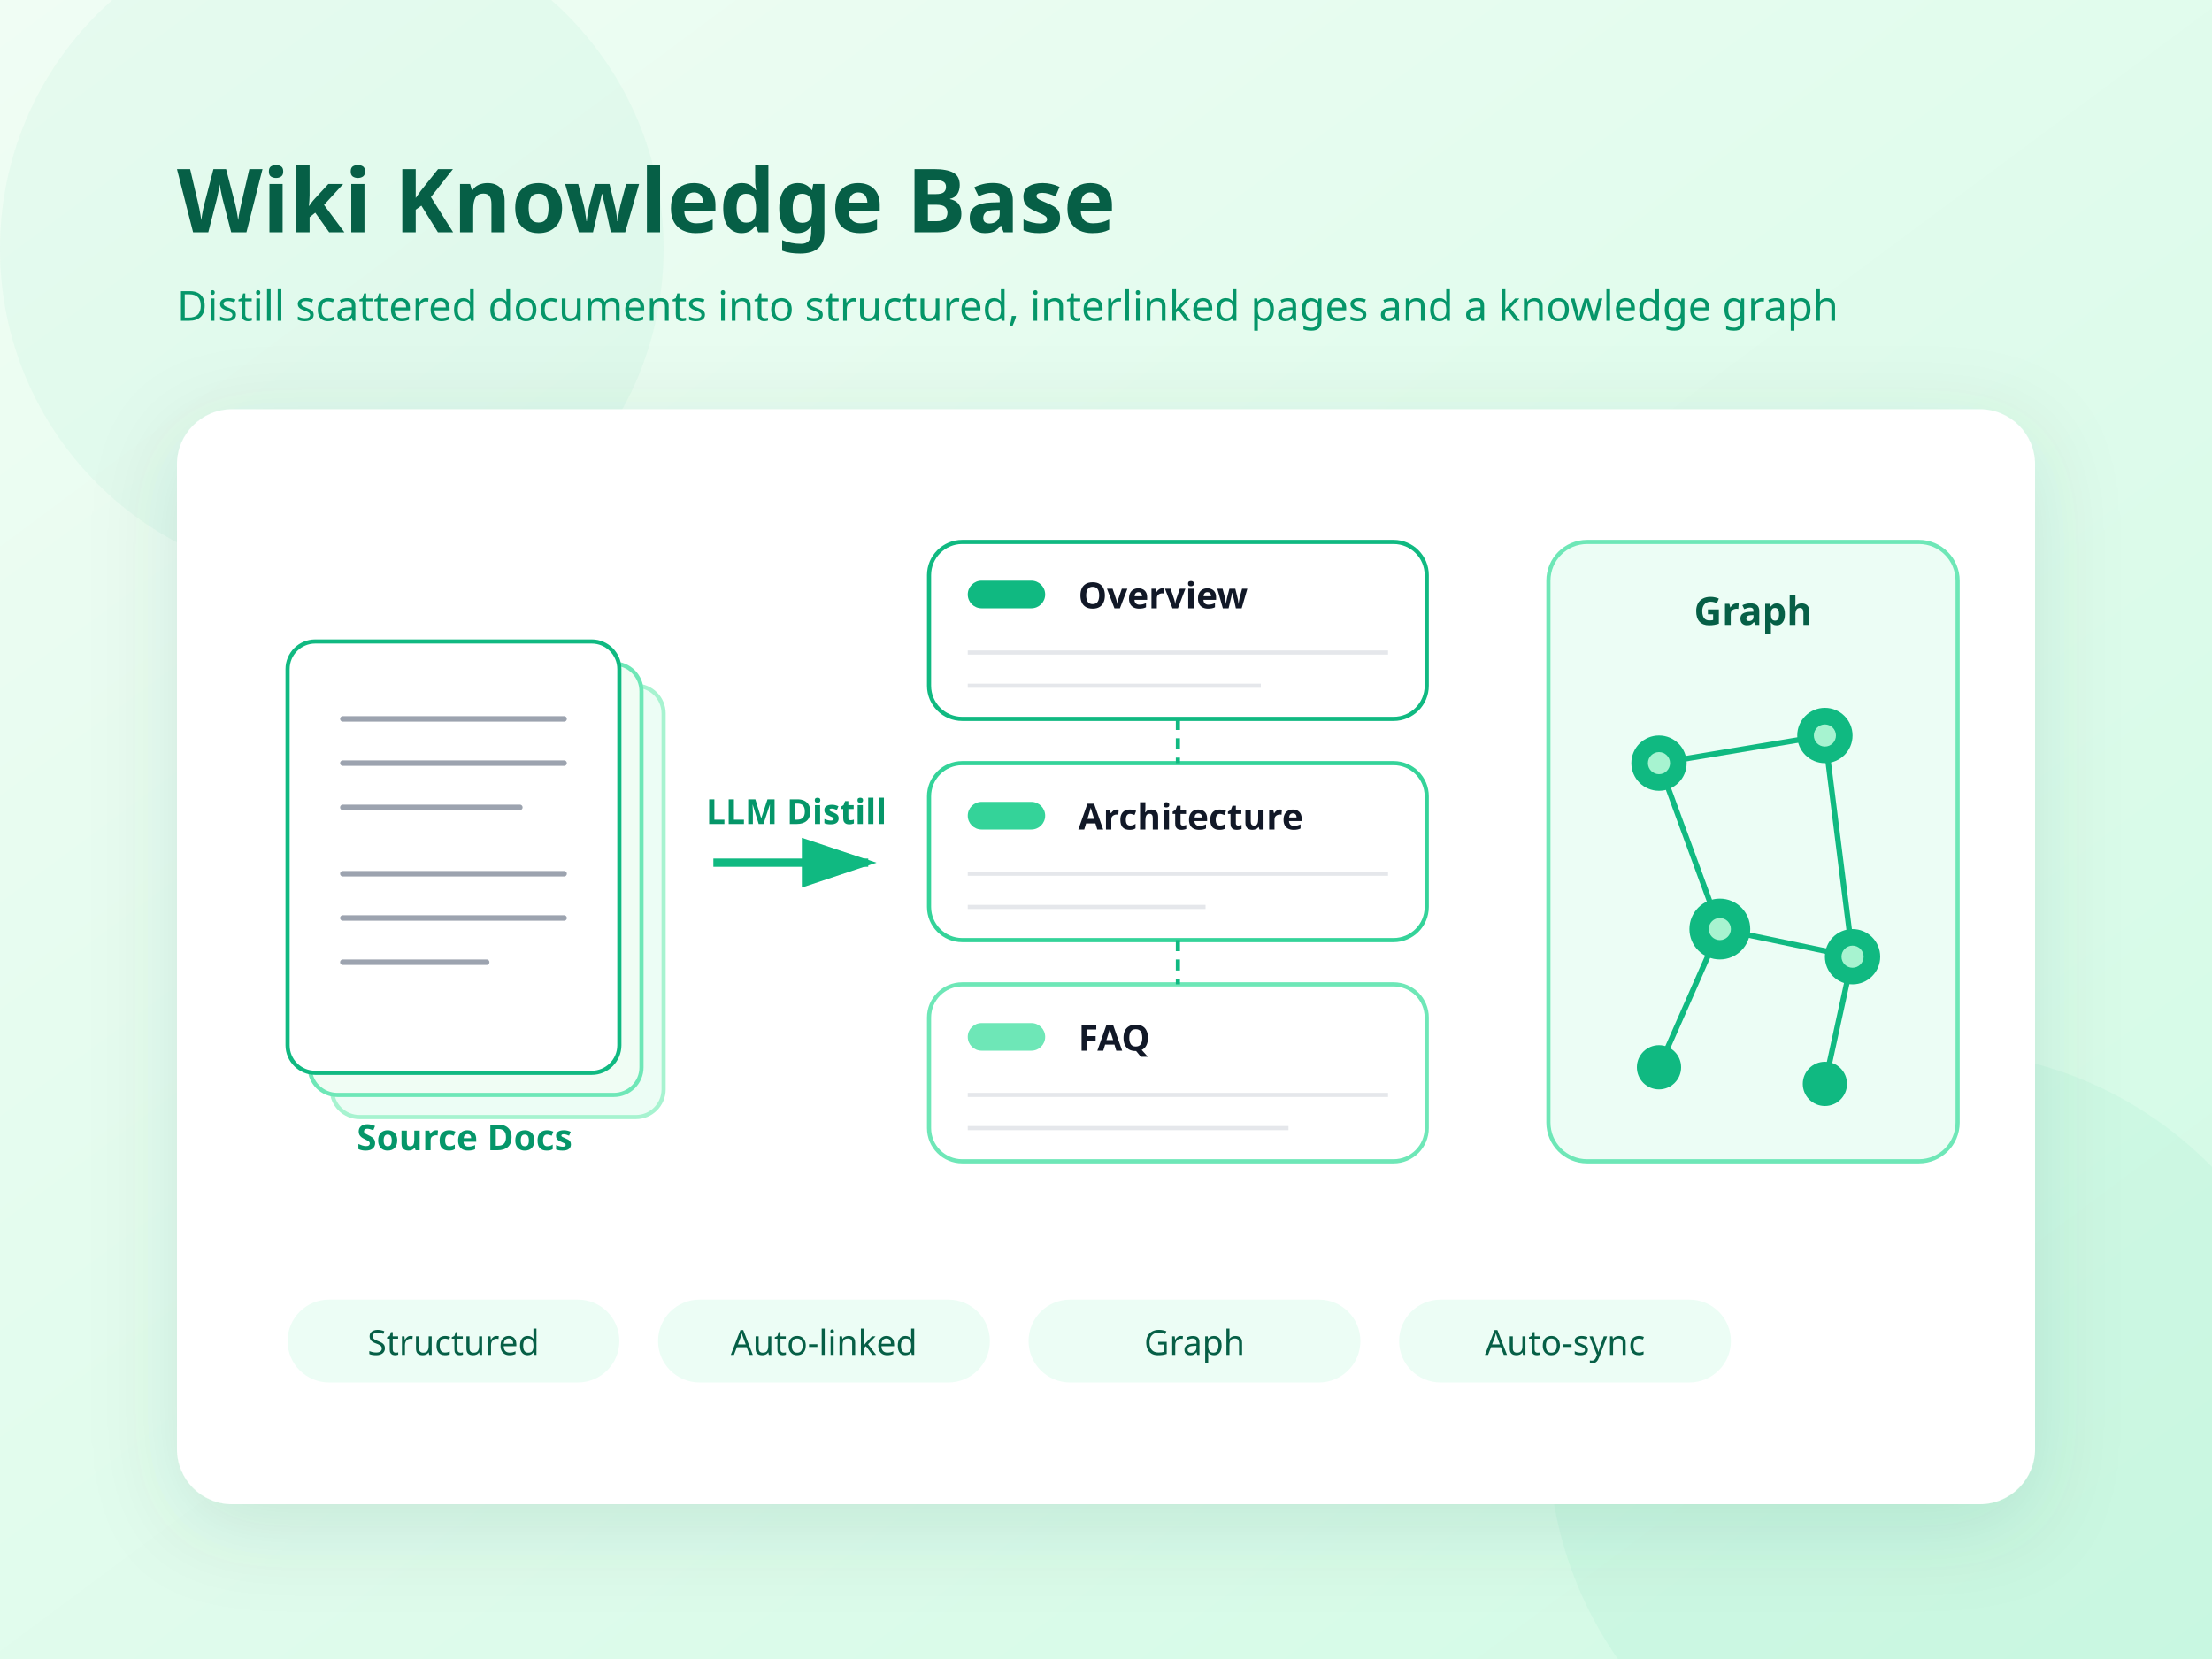
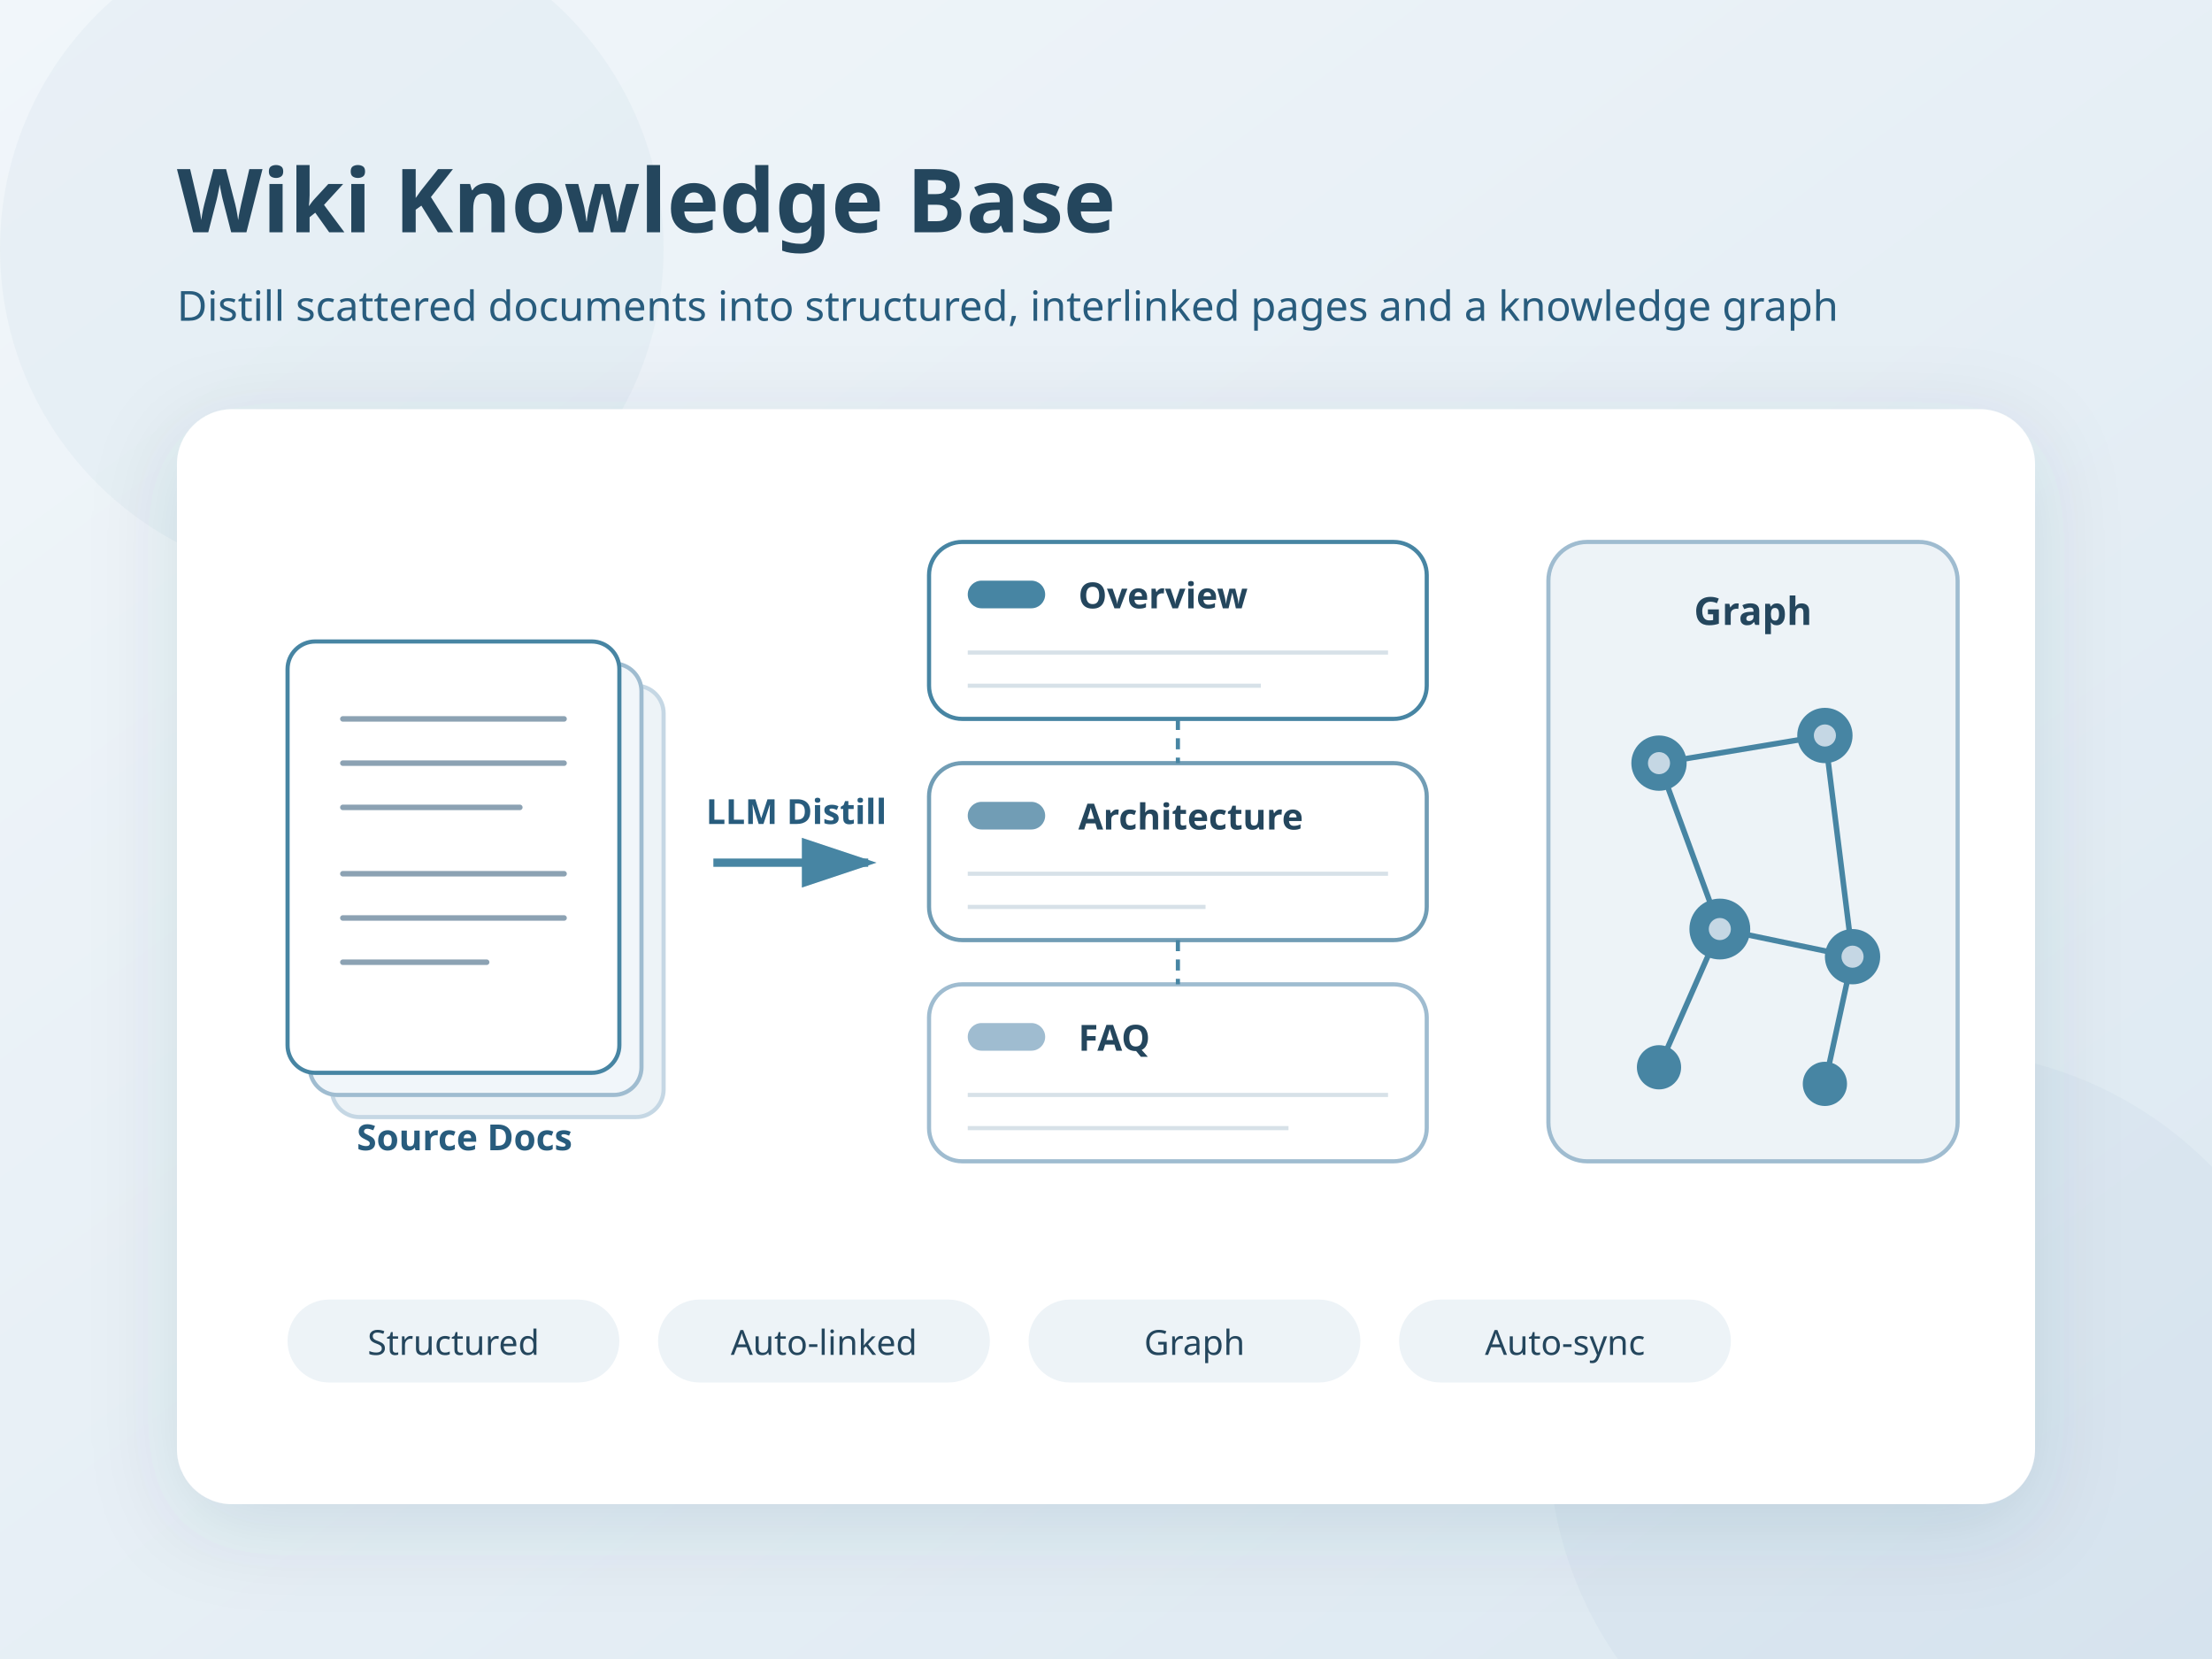
<svg xmlns="http://www.w3.org/2000/svg" viewBox="0 0 800 600">
  <defs>
    <linearGradient id="bg3" x1="0%" y1="0%" x2="100%" y2="100%">
-       <stop offset="0%" stop-color="#F0FDF4" />
-       <stop offset="100%" stop-color="#D1FAE5" />
+       <stop offset="0%" stop-color="#f1f6fa" />
+       <stop offset="100%" stop-color="#dce8f1" />
    </linearGradient>
    <filter id="soft3" x="-20%" y="-20%" width="140%" height="140%">
-       <feDropShadow dx="0" dy="8" stdDeviation="16" flood-color="#065F46" flood-opacity="0.12" />
+       <feDropShadow dx="0" dy="8" stdDeviation="16" flood-color="#24465d" flood-opacity="0.12" />
    </filter>
  </defs>
  <rect width="800" height="600" fill="url(#bg3)" />
-   <circle cx="120" cy="90" r="120" fill="#10B981" opacity="0.05" />
-   <circle cx="700" cy="520" r="140" fill="#34D399" opacity="0.06" />
-   <text x="64" y="84" font-family="PingFang SC, sans-serif" font-size="32" font-weight="700" fill="#065F46">Wiki Knowledge Base</text>
-   <text x="64" y="116" font-family="PingFang SC, sans-serif" font-size="15" fill="#059669">Distill scattered documents into structured, interlinked pages and a knowledge graph</text>
+   <circle cx="120" cy="90" r="120" fill="#4785a3" opacity="0.05" />
+   <circle cx="700" cy="520" r="140" fill="#719db5" opacity="0.06" />
+   <text x="64" y="84" font-family="PingFang SC, sans-serif" font-size="32" font-weight="700" fill="#24465d">Wiki Knowledge Base</text>
+   <text x="64" y="116" font-family="PingFang SC, sans-serif" font-size="15" fill="#285c7d">Distill scattered documents into structured, interlinked pages and a knowledge graph</text>
  <g filter="url(#soft3)">
    <rect x="64" y="148" width="672" height="396" rx="20" fill="#FFFFFF" />
  </g>
  <g transform="translate(104, 232)">
-     <rect x="16" y="16" width="120" height="156" rx="10" fill="#ECFDF5" stroke="#A7F3D0" stroke-width="1.5" />
-     <rect x="8" y="8" width="120" height="156" rx="10" fill="#F0FDF4" stroke="#6EE7B7" stroke-width="1.5" />
-     <rect x="0" y="0" width="120" height="156" rx="10" fill="#FFFFFF" stroke="#10B981" stroke-width="1.5" />
-     <g stroke="#9CA3AF" stroke-width="2" stroke-linecap="round">
+     <rect x="16" y="16" width="120" height="156" rx="10" fill="#edf3f7" stroke="#c5d7e4" stroke-width="1.5" />
+     <rect x="8" y="8" width="120" height="156" rx="10" fill="#f1f6fa" stroke="#9fbcd0" stroke-width="1.5" />
+     <rect x="0" y="0" width="120" height="156" rx="10" fill="#FFFFFF" stroke="#4785a3" stroke-width="1.5" />
+     <g stroke="#8ca2b3" stroke-width="2" stroke-linecap="round">
      <line x1="20" y1="28" x2="100" y2="28" />
      <line x1="20" y1="44" x2="100" y2="44" />
      <line x1="20" y1="60" x2="84" y2="60" />
      <line x1="20" y1="84" x2="100" y2="84" />
      <line x1="20" y1="100" x2="100" y2="100" />
      <line x1="20" y1="116" x2="72" y2="116" />
    </g>
-     <text x="64" y="184" font-family="PingFang SC, sans-serif" font-size="13" font-weight="600" fill="#059669" text-anchor="middle">Source Docs</text>
+     <text x="64" y="184" font-family="PingFang SC, sans-serif" font-size="13" font-weight="600" fill="#285c7d" text-anchor="middle">Source Docs</text>
  </g>
  <g transform="translate(258, 300)">
-     <path d="M0 12 H56" stroke="#10B981" stroke-width="3" marker-end="url(#arr3)" />
-     <text x="30" y="-2" font-family="PingFang SC, sans-serif" font-size="12.5" font-weight="600" fill="#059669" text-anchor="middle">LLM Distill</text>
+     <path d="M0 12 H56" stroke="#4785a3" stroke-width="3" marker-end="url(#arr3)" />
+     <text x="30" y="-2" font-family="PingFang SC, sans-serif" font-size="12.5" font-weight="600" fill="#285c7d" text-anchor="middle">LLM Distill</text>
  </g>
  <g transform="translate(336, 196)">
-     <rect width="180" height="64" rx="12" fill="#FFFFFF" stroke="#10B981" stroke-width="1.5" />
-     <rect x="14" y="14" width="28" height="10" rx="5" fill="#10B981" />
-     <text x="54" y="24" font-family="PingFang SC, sans-serif" font-size="13" font-weight="600" fill="#111827">Overview</text>
-     <line x1="14" y1="40" x2="166" y2="40" stroke="#E5E7EB" stroke-width="1.5" />
-     <line x1="14" y1="52" x2="120" y2="52" stroke="#E5E7EB" stroke-width="1.5" />
+     <rect width="180" height="64" rx="12" fill="#FFFFFF" stroke="#4785a3" stroke-width="1.5" />
+     <rect x="14" y="14" width="28" height="10" rx="5" fill="#4785a3" />
+     <text x="54" y="24" font-family="PingFang SC, sans-serif" font-size="13" font-weight="600" fill="#24465d">Overview</text>
+     <line x1="14" y1="40" x2="166" y2="40" stroke="#d7e1e8" stroke-width="1.5" />
+     <line x1="14" y1="52" x2="120" y2="52" stroke="#d7e1e8" stroke-width="1.5" />
  </g>
  <g transform="translate(336, 276)">
-     <rect width="180" height="64" rx="12" fill="#FFFFFF" stroke="#34D399" stroke-width="1.5" />
-     <rect x="14" y="14" width="28" height="10" rx="5" fill="#34D399" />
-     <text x="54" y="24" font-family="PingFang SC, sans-serif" font-size="13" font-weight="600" fill="#111827">Architecture</text>
-     <line x1="14" y1="40" x2="166" y2="40" stroke="#E5E7EB" stroke-width="1.5" />
-     <line x1="14" y1="52" x2="100" y2="52" stroke="#E5E7EB" stroke-width="1.5" />
+     <rect width="180" height="64" rx="12" fill="#FFFFFF" stroke="#719db5" stroke-width="1.5" />
+     <rect x="14" y="14" width="28" height="10" rx="5" fill="#719db5" />
+     <text x="54" y="24" font-family="PingFang SC, sans-serif" font-size="13" font-weight="600" fill="#24465d">Architecture</text>
+     <line x1="14" y1="40" x2="166" y2="40" stroke="#d7e1e8" stroke-width="1.5" />
+     <line x1="14" y1="52" x2="100" y2="52" stroke="#d7e1e8" stroke-width="1.5" />
  </g>
  <g transform="translate(336, 356)">
-     <rect width="180" height="64" rx="12" fill="#FFFFFF" stroke="#6EE7B7" stroke-width="1.5" />
-     <rect x="14" y="14" width="28" height="10" rx="5" fill="#6EE7B7" />
-     <text x="54" y="24" font-family="PingFang SC, sans-serif" font-size="13" font-weight="600" fill="#111827">FAQ</text>
-     <line x1="14" y1="40" x2="166" y2="40" stroke="#E5E7EB" stroke-width="1.5" />
-     <line x1="14" y1="52" x2="130" y2="52" stroke="#E5E7EB" stroke-width="1.5" />
+     <rect width="180" height="64" rx="12" fill="#FFFFFF" stroke="#9fbcd0" stroke-width="1.5" />
+     <rect x="14" y="14" width="28" height="10" rx="5" fill="#9fbcd0" />
+     <text x="54" y="24" font-family="PingFang SC, sans-serif" font-size="13" font-weight="600" fill="#24465d">FAQ</text>
+     <line x1="14" y1="40" x2="166" y2="40" stroke="#d7e1e8" stroke-width="1.5" />
+     <line x1="14" y1="52" x2="130" y2="52" stroke="#d7e1e8" stroke-width="1.5" />
  </g>
-   <g stroke="#10B981" stroke-width="1.5" stroke-dasharray="4,3">
+   <g stroke="#4785a3" stroke-width="1.5" stroke-dasharray="4,3">
    <path d="M426 260 V276" fill="none" />
    <path d="M426 340 V356" fill="none" />
  </g>
  <g transform="translate(560, 196)">
-     <rect width="148" height="224" rx="14" fill="#ECFDF5" stroke="#6EE7B7" stroke-width="1.5" />
-     <text x="74" y="30" font-family="PingFang SC, sans-serif" font-size="14" font-weight="700" fill="#065F46" text-anchor="middle">Graph</text>
-     <g stroke="#10B981" stroke-width="2">
+     <rect width="148" height="224" rx="14" fill="#edf3f7" stroke="#9fbcd0" stroke-width="1.5" />
+     <text x="74" y="30" font-family="PingFang SC, sans-serif" font-size="14" font-weight="700" fill="#24465d" text-anchor="middle">Graph</text>
+     <g stroke="#4785a3" stroke-width="2">
      <line x1="40" y1="80" x2="100" y2="70" />
      <line x1="40" y1="80" x2="62" y2="140" />
      <line x1="100" y1="70" x2="110" y2="150" />
      <line x1="62" y1="140" x2="110" y2="150" />
      <line x1="62" y1="140" x2="40" y2="190" />
      <line x1="110" y1="150" x2="100" y2="196" />
    </g>
-     <g fill="#10B981">
+     <g fill="#4785a3">
      <circle cx="40" cy="80" r="10" />
      <circle cx="100" cy="70" r="10" />
      <circle cx="62" cy="140" r="11" />
      <circle cx="110" cy="150" r="10" />
      <circle cx="40" cy="190" r="8" />
      <circle cx="100" cy="196" r="8" />
    </g>
-     <g fill="#A7F3D0">
+     <g fill="#c5d7e4">
      <circle cx="40" cy="80" r="4" />
      <circle cx="100" cy="70" r="4" />
      <circle cx="62" cy="140" r="4" />
      <circle cx="110" cy="150" r="4" />
    </g>
  </g>
-   <g transform="translate(104, 470)" font-family="PingFang SC, sans-serif" font-size="12.5" fill="#065F46" text-anchor="middle">
-     <rect x="0" y="0" width="120" height="30" rx="15" fill="#ECFDF5" />
+   <g transform="translate(104, 470)" font-family="PingFang SC, sans-serif" font-size="12.5" fill="#24465d" text-anchor="middle">
+     <rect x="0" y="0" width="120" height="30" rx="15" fill="#edf3f7" />
    <text x="60" y="20">Structured</text>
-     <rect x="134" y="0" width="120" height="30" rx="15" fill="#ECFDF5" />
+     <rect x="134" y="0" width="120" height="30" rx="15" fill="#edf3f7" />
    <text x="194" y="20">Auto-linked</text>
-     <rect x="268" y="0" width="120" height="30" rx="15" fill="#ECFDF5" />
+     <rect x="268" y="0" width="120" height="30" rx="15" fill="#edf3f7" />
    <text x="328" y="20">Graph</text>
-     <rect x="402" y="0" width="120" height="30" rx="15" fill="#ECFDF5" />
+     <rect x="402" y="0" width="120" height="30" rx="15" fill="#edf3f7" />
    <text x="462" y="20">Auto-sync</text>
  </g>
  <defs>
    <marker id="arr3" markerWidth="9" markerHeight="9" refX="8" refY="3" orient="auto">
-       <polygon points="0 0, 9 3, 0 6" fill="#10B981" />
+       <polygon points="0 0, 9 3, 0 6" fill="#4785a3" />
    </marker>
  </defs>
</svg>
